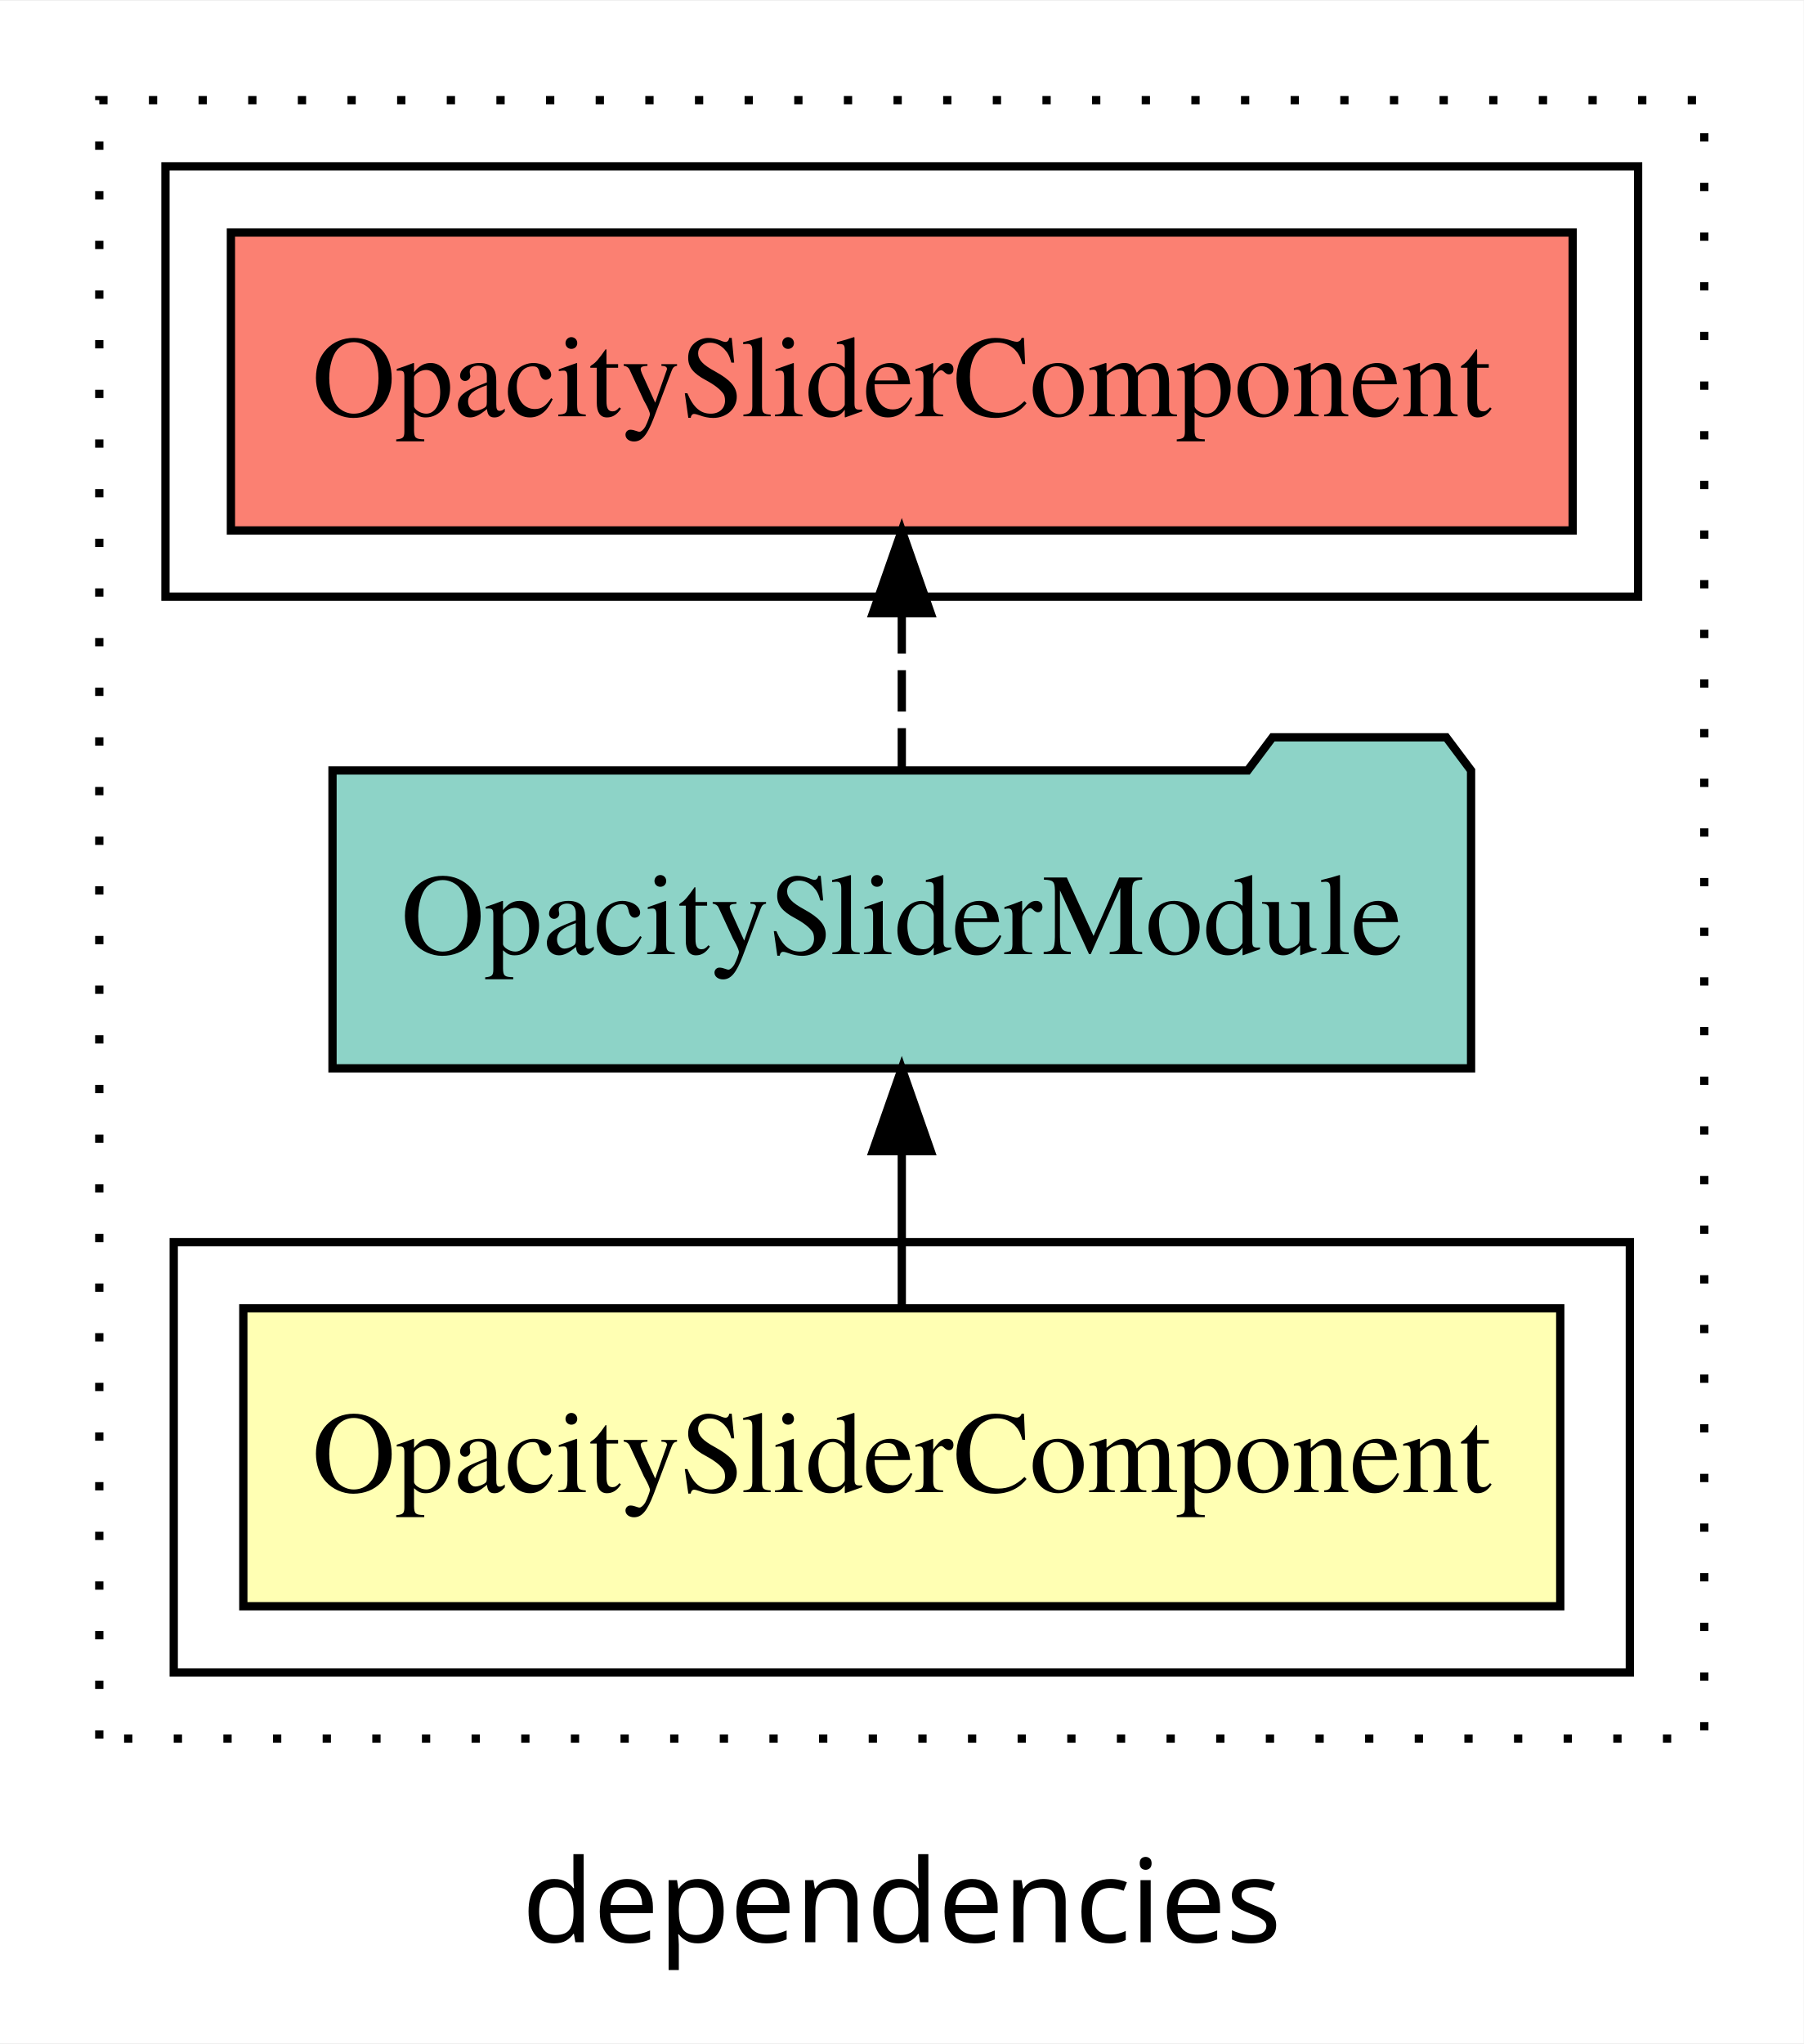
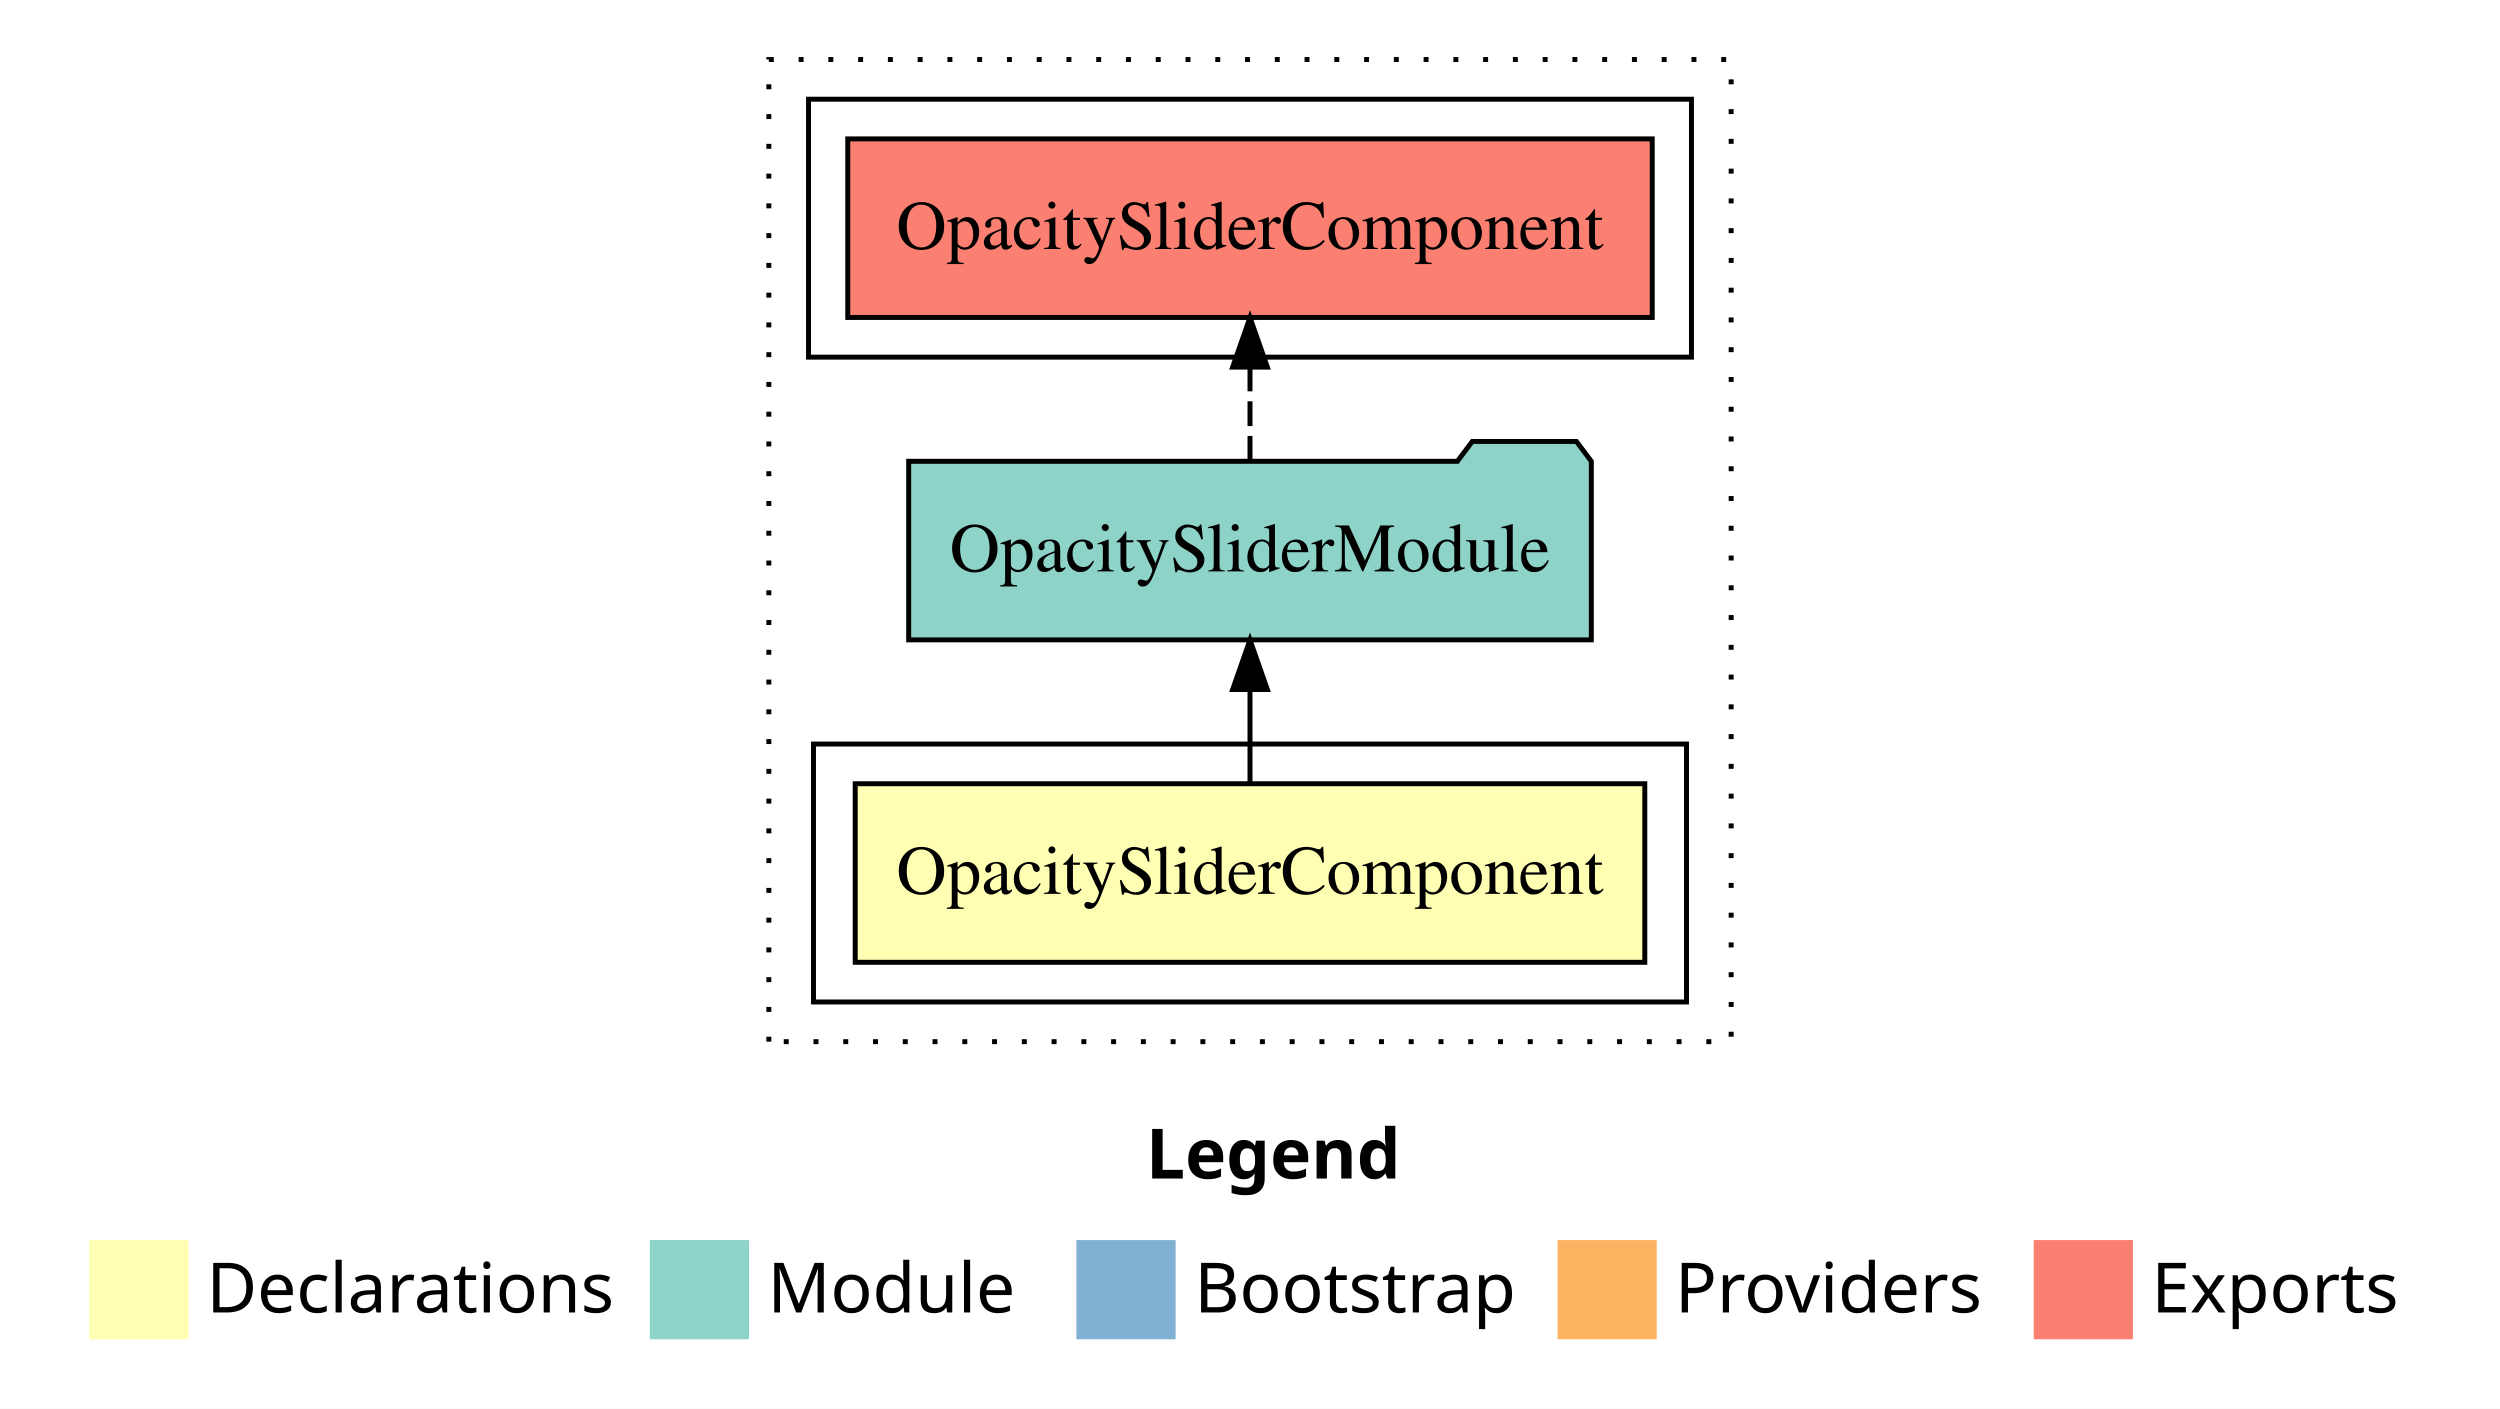
- <svg xmlns="http://www.w3.org/2000/svg" width="218pt" height="247pt" viewBox="0.00 0.00 218.00 246.80">
-   <g id="graph0" class="graph" transform="scale(1 1) rotate(0) translate(4 242.8)">
-     <polygon fill="white" stroke="transparent" points="-4,4 -4,-242.8 214,-242.8 214,4 -4,4" />
-     <text text-anchor="middle" x="105" y="-8.2" font-family="sans-serif" font-size="14.00">dependencies</text>
+ <svg xmlns="http://www.w3.org/2000/svg" width="504pt" height="284pt" viewBox="0.00 0.00 504.00 284.00">
+   <g id="graph0" class="graph" transform="scale(1 1) rotate(0) translate(4 280)">
+     <polygon fill="white" stroke="transparent" points="-4,4 -4,-280 500,-280 500,4 -4,4" />
+     <text text-anchor="start" x="227.01" y="-42.4" font-family="Times-12" font-weight="bold" font-size="14.00">Legend</text>
+     <polygon fill="#ffffb3" stroke="transparent" points="14,-10 14,-30 34,-30 34,-10 14,-10" />
+     <text text-anchor="start" x="37.63" y="-15.4" font-family="Times-12" font-size="14.00">  Declarations</text>
+     <polygon fill="#8dd3c7" stroke="transparent" points="127,-10 127,-30 147,-30 147,-10 127,-10" />
+     <text text-anchor="start" x="150.73" y="-15.4" font-family="Times-12" font-size="14.00">  Module</text>
+     <polygon fill="#80b1d3" stroke="transparent" points="213,-10 213,-30 233,-30 233,-10 213,-10" />
+     <text text-anchor="start" x="236.78" y="-15.4" font-family="Times-12" font-size="14.00">  Bootstrap</text>
+     <polygon fill="#fdb462" stroke="transparent" points="310,-10 310,-30 330,-30 330,-10 310,-10" />
+     <text text-anchor="start" x="333.67" y="-15.4" font-family="Times-12" font-size="14.00">  Providers</text>
+     <polygon fill="#fb8072" stroke="transparent" points="406,-10 406,-30 426,-30 426,-10 406,-10" />
+     <text text-anchor="start" x="429.73" y="-15.4" font-family="Times-12" font-size="14.00">  Exports</text>
    <g id="clust1" class="cluster">
-       <polygon fill="none" stroke="black" stroke-dasharray="1,5" points="8,-32.8 8,-230.8 202,-230.8 202,-32.8 8,-32.8" />
+       <polygon fill="none" stroke="black" stroke-dasharray="1,5" points="151,-70 151,-268 345,-268 345,-70 151,-70" />
    </g>
    <g id="clust2" class="cluster">
-       <polygon fill="none" stroke="black" points="17,-40.8 17,-92.8 193,-92.8 193,-40.8 17,-40.8" />
+       <polygon fill="none" stroke="black" points="160,-78 160,-130 336,-130 336,-78 160,-78" />
    </g>
    <g id="clust5" class="cluster">
-       <polygon fill="none" stroke="black" points="16,-170.8 16,-222.8 194,-222.8 194,-170.8 16,-170.8" />
+       <polygon fill="none" stroke="black" points="159,-208 159,-260 337,-260 337,-208 159,-208" />
    </g>
    <g id="node1" class="node">
-       <polygon fill="#ffffb3" stroke="black" points="184.59,-84.8 25.41,-84.8 25.41,-48.8 184.59,-48.8 184.59,-84.8" />
-       <text text-anchor="middle" x="105" y="-62.6" font-family="Times,serif" font-size="14.00">OpacitySliderComponent</text>
+       <polygon fill="#ffffb3" stroke="black" points="327.59,-122 168.41,-122 168.41,-86 327.59,-86 327.59,-122" />
+       <text text-anchor="middle" x="248" y="-99.8" font-family="Times,serif" font-size="14.00">OpacitySliderComponent</text>
    </g>
    <g id="node2" class="node">
-       <polygon fill="#8dd3c7" stroke="black" points="173.81,-149.8 170.81,-153.8 149.81,-153.8 146.81,-149.8 36.19,-149.8 36.19,-113.8 173.81,-113.8 173.81,-149.8" />
-       <text text-anchor="middle" x="105" y="-127.6" font-family="Times,serif" font-size="14.00">OpacitySliderModule</text>
+       <polygon fill="#8dd3c7" stroke="black" points="316.81,-187 313.81,-191 292.81,-191 289.81,-187 179.19,-187 179.19,-151 316.81,-151 316.81,-187" />
+       <text text-anchor="middle" x="248" y="-164.8" font-family="Times,serif" font-size="14.00">OpacitySliderModule</text>
    </g>
    <g id="edge1" class="edge">
-       <path fill="none" stroke="black" d="M105,-84.91C105,-84.91 105,-103.79 105,-103.79" />
-       <polygon fill="black" stroke="black" points="101.5,-103.79 105,-113.79 108.5,-103.79 101.5,-103.79" />
+       <path fill="none" stroke="black" d="M248,-122.11C248,-122.11 248,-140.99 248,-140.99" />
+       <polygon fill="black" stroke="black" points="244.5,-140.99 248,-150.99 251.5,-140.99 244.5,-140.99" />
    </g>
    <g id="node3" class="node">
-       <polygon fill="#fb8072" stroke="black" points="186.09,-214.8 23.91,-214.8 23.91,-178.8 186.09,-178.8 186.09,-214.8" />
-       <text text-anchor="middle" x="105" y="-192.6" font-family="Times,serif" font-size="14.00">OpacitySliderComponent </text>
+       <polygon fill="#fb8072" stroke="black" points="329.09,-252 166.91,-252 166.91,-216 329.09,-216 329.09,-252" />
+       <text text-anchor="middle" x="248" y="-229.8" font-family="Times,serif" font-size="14.00">OpacitySliderComponent </text>
    </g>
    <g id="edge2" class="edge">
-       <path fill="none" stroke="black" stroke-dasharray="5,2" d="M105,-149.91C105,-149.91 105,-168.79 105,-168.79" />
-       <polygon fill="black" stroke="black" points="101.5,-168.79 105,-178.79 108.5,-168.79 101.5,-168.79" />
+       <path fill="none" stroke="black" stroke-dasharray="5,2" d="M248,-187.11C248,-187.11 248,-205.99 248,-205.99" />
+       <polygon fill="black" stroke="black" points="244.5,-205.99 248,-215.99 251.5,-205.99 244.5,-205.99" />
    </g>
  </g>
</svg>
